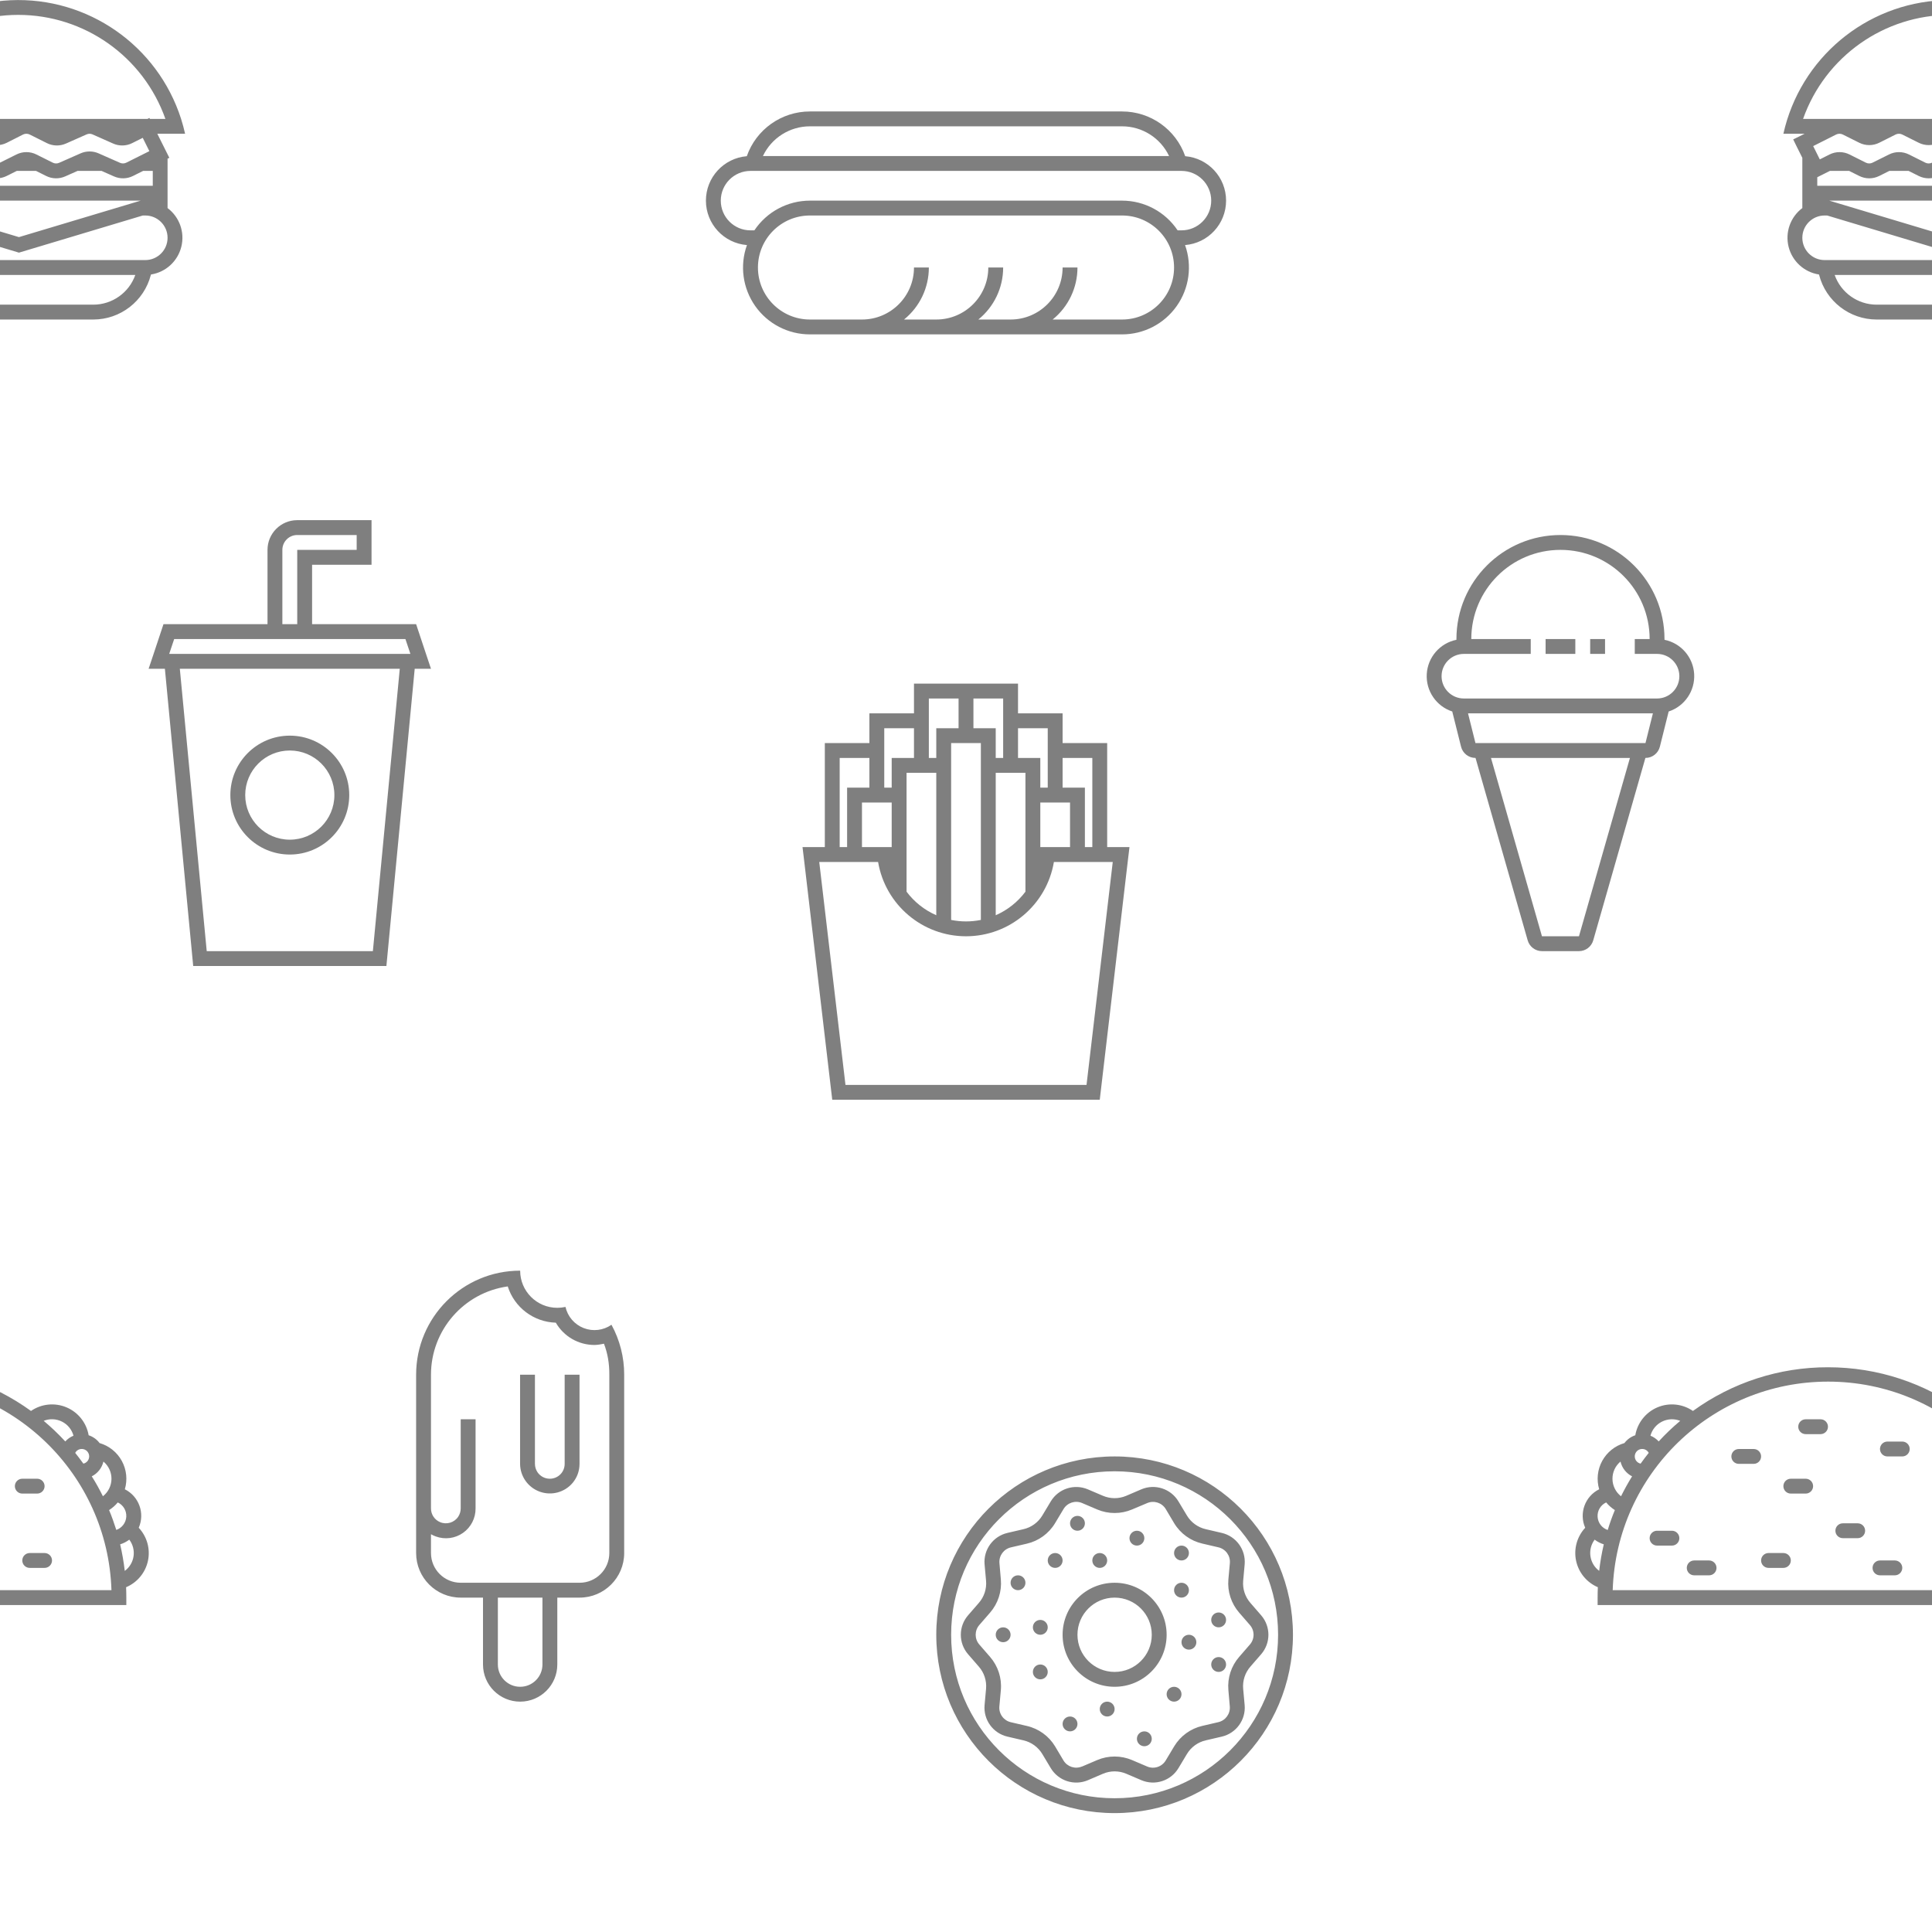
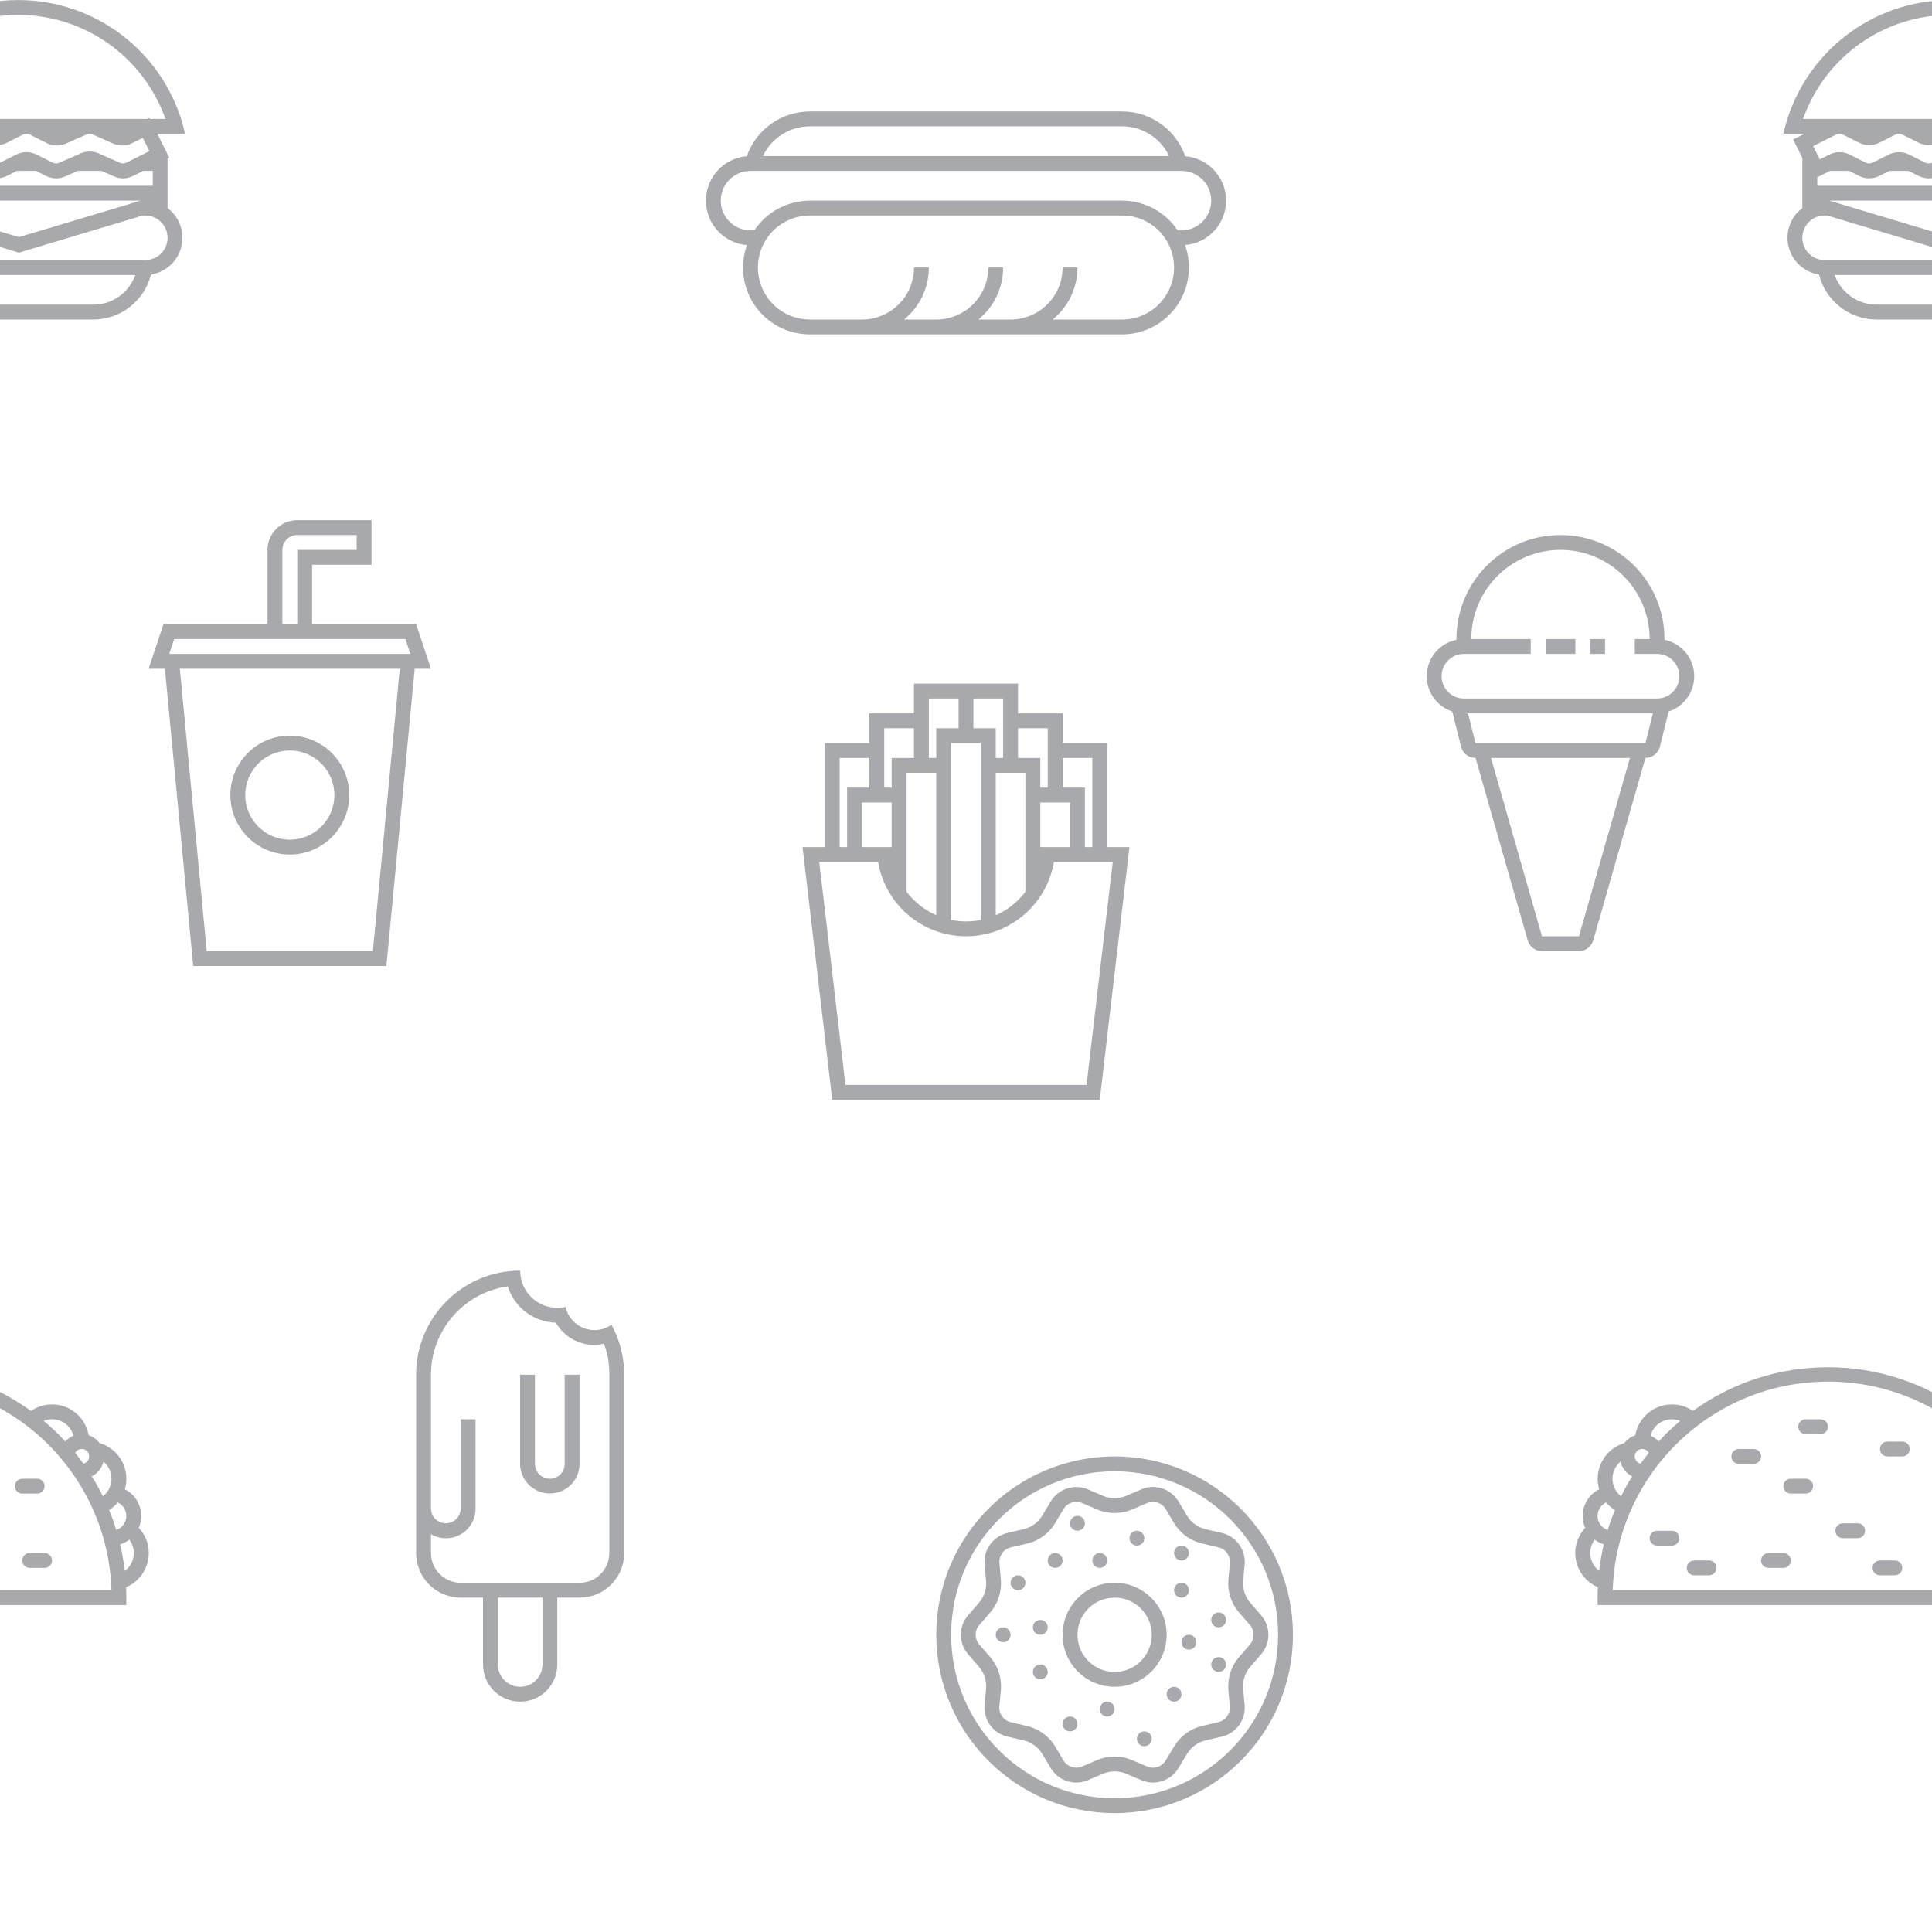
<svg xmlns="http://www.w3.org/2000/svg" width="260" height="260">
-   <g fill="#7F7F7F" fill-rule="evenodd">
+   <g fill="#A7A9AC" fill-rule="evenodd">
    <path d="M24.37 16c.2.65.39 1.32.54 2h-3.74l1.17 2.34.45.9-.24.11V28a5 5 0 0 1-2.23 8.94l-.02.06a8 8 0 0 1-7.75 6h-20a8 8 0 0 1-7.74-6l-.02-.06A5 5 0 0 1-17.45 28v-6.76l-.79-1.58-.44-.9.9-.44.63-.32H-20a23.01 23.01 0 0 1 44.37-2zm-36.82 2a1 1 0 0 0-.44.1l-3.1 1.56.89 1.79 1.31-.66a3 3 0 0 1 2.69 0l2.2 1.1a1 1 0 0 0 .9 0l2.21-1.1a3 3 0 0 1 2.69 0l2.2 1.1a1 1 0 0 0 .9 0l2.21-1.1a3 3 0 0 1 2.69 0l2.2 1.1a1 1 0 0 0 .86.02l2.88-1.27a3 3 0 0 1 2.43 0l2.88 1.27a1 1 0 0 0 .85-.02l3.1-1.55-.89-1.79-1.42.71a3 3 0 0 1-2.56.06l-2.77-1.23a1 1 0 0 0-.4-.09h-.01a1 1 0 0 0-.4.09l-2.78 1.23a3 3 0 0 1-2.56-.06l-2.3-1.15a1 1 0 0 0-.45-.11h-.01a1 1 0 0 0-.44.1L.9 19.22a3 3 0 0 1-2.69 0l-2.2-1.1a1 1 0 0 0-.45-.11h-.01a1 1 0 0 0-.44.1l-2.21 1.11a3 3 0 0 1-2.69 0l-2.2-1.1a1 1 0 0 0-.45-.11h-.01zm0-2h-4.9a21.01 21.01 0 0 1 39.61 0h-2.09l-.06-.13-.26.13h-32.31zm30.35 7.68 1.36-.68h1.3v2h-36v-1.15l.34-.17 1.36-.68h2.59l1.36.68a3 3 0 0 0 2.69 0l1.36-.68h2.59l1.36.68a3 3 0 0 0 2.69 0L2.26 23h2.59l1.36.68a3 3 0 0 0 2.56.06l1.67-.74h3.23l1.67.74a3 3 0 0 0 2.56-.06zM-13.82 27l16.37 4.91L18.93 27h-32.75zm-.63 2h.34l16.66 5 16.67-5h.33a3 3 0 1 1 0 6h-34a3 3 0 1 1 0-6zm1.35 8a6 6 0 0 0 5.65 4h20a6 6 0 0 0 5.66-4H-13.1zM284.37 16c.2.65.39 1.32.54 2h-3.74l1.17 2.34.45.9-.24.11V28a5 5 0 0 1-2.23 8.94l-.02.06a8 8 0 0 1-7.75 6h-20a8 8 0 0 1-7.74-6l-.02-.06a5 5 0 0 1-2.24-8.94v-6.76l-.79-1.58-.44-.9.9-.44.63-.32H240a23.01 23.01 0 0 1 44.37-2zm-36.82 2a1 1 0 0 0-.44.1l-3.1 1.56.89 1.79 1.31-.66a3 3 0 0 1 2.69 0l2.2 1.1a1 1 0 0 0 .9 0l2.21-1.1a3 3 0 0 1 2.69 0l2.2 1.1a1 1 0 0 0 .9 0l2.21-1.1a3 3 0 0 1 2.69 0l2.2 1.1a1 1 0 0 0 .86.02l2.88-1.27a3 3 0 0 1 2.43 0l2.88 1.27a1 1 0 0 0 .85-.02l3.1-1.55-.89-1.79-1.42.71a3 3 0 0 1-2.56.06l-2.77-1.23a1 1 0 0 0-.4-.09h-.01a1 1 0 0 0-.4.09l-2.78 1.23a3 3 0 0 1-2.56-.06l-2.3-1.15a1 1 0 0 0-.45-.11h-.01a1 1 0 0 0-.44.1l-2.21 1.11a3 3 0 0 1-2.69 0l-2.2-1.1a1 1 0 0 0-.45-.11h-.01a1 1 0 0 0-.44.1l-2.21 1.11a3 3 0 0 1-2.69 0l-2.2-1.1a1 1 0 0 0-.45-.11h-.01zm0-2h-4.9a21.01 21.01 0 0 1 39.61 0h-2.09l-.06-.13-.26.13h-32.31zm30.35 7.68 1.36-.68h1.3v2h-36v-1.15l.34-.17 1.36-.68h2.59l1.36.68a3 3 0 0 0 2.69 0l1.36-.68h2.59l1.36.68a3 3 0 0 0 2.69 0l1.36-.68h2.59l1.36.68a3 3 0 0 0 2.56.06l1.67-.74h3.23l1.67.74a3 3 0 0 0 2.56-.06zM246.18 27l16.37 4.91L278.93 27h-32.75zm-.63 2h.34l16.66 5 16.67-5h.33a3 3 0 1 1 0 6h-34a3 3 0 1 1 0-6zm1.35 8a6 6 0 0 0 5.65 4h20a6 6 0 0 0 5.66-4H246.9zM159.5 21.02A9 9 0 0 0 151 15h-42a9 9 0 0 0-8.5 6.02 6 6 0 0 0 .02 11.96A8.99 8.99 0 0 0 109 45h42a9 9 0 0 0 8.48-12.02 6 6 0 0 0 .02-11.96zM151 17h-42a7 7 0 0 0-6.33 4h54.66a7 7 0 0 0-6.33-4zm-9.34 26a8.98 8.98 0 0 0 3.34-7h-2a7 7 0 0 1-7 7h-4.34a8.98 8.98 0 0 0 3.34-7h-2a7 7 0 0 1-7 7h-4.34a8.98 8.98 0 0 0 3.34-7h-2a7 7 0 0 1-7 7h-7a7 7 0 1 1 0-14h42a7 7 0 1 1 0 14h-9.34zM109 27a9 9 0 0 0-7.48 4H101a4 4 0 1 1 0-8h58a4 4 0 0 1 0 8h-.52a9 9 0 0 0-7.48-4h-42zM39 115a8 8 0 1 0 0-16 8 8 0 0 0 0 16zm6-8a6 6 0 1 1-12 0 6 6 0 0 1 12 0zm-3-29v-2h8v-6H40a4 4 0 0 0-4 4v10H22l-1.33 4-.67 2h2.19L26 130h26l3.81-40H58l-.67-2L56 84H42v-6zm-4-4v10h2V74h8v-2h-8a2 2 0 0 0-2 2zm2 12h14.56l.67 2H22.77l.67-2H40zm13.8 4H24.2l3.62 38h22.36l3.62-38zM129 92h-6v4h-6v4h-6v14h-3l.24 2 3.76 32h36l3.76-32 .24-2h-3v-14h-6v-4h-6v-4h-8zm18 22v-12h-4v4h3v8h1zm-3 0v-6h-4v6h4zm-6 6v-16h-4v19.17c1.6-.7 2.97-1.8 4-3.17zm-6 3.8V100h-4v23.8a10.04 10.04 0 0 0 4 0zm-6-.63V104h-4v16a10.04 10.04 0 0 0 4 3.17zm-6-9.17v-6h-4v6h4zm-6 0v-8h3v-4h-4v12h1zm27-12v-4h-4v4h3v4h1v-4zm-6 0v-8h-4v4h3v4h1zm-6-4v-4h-4v8h1v-4h3zm-6 4v-4h-4v8h1v-4h3zm7 24a12 12 0 0 0 11.83-10h7.92l-3.53 30h-32.44l-3.53-30h7.92A12 12 0 0 0 130 126zM212 86v2h-4v-2h4zm4 0h-2v2h2v-2zm-20 0v.1a5 5 0 0 0-.56 9.65l.06.25 1.12 4.48a2 2 0 0 0 1.94 1.52h.01l7.02 24.55a2 2 0 0 0 1.92 1.45h4.98a2 2 0 0 0 1.92-1.45l7.02-24.55a2 2 0 0 0 1.95-1.52L224.5 96l.06-.25a5 5 0 0 0-.56-9.65V86a14 14 0 0 0-28 0zm4 0h6v2h-9a3 3 0 1 0 0 6h26a3 3 0 1 0 0-6h-3v-2h2a12 12 0 1 0-24 0h2zm-1.44 14-1-4h24.88l-1 4h-22.88zm8.95 26-6.86-24h18.7l-6.86 24h-4.98zM150 242a22 22 0 1 0 0-44 22 22 0 0 0 0 44zm24-22a24 24 0 1 1-48 0 24 24 0 0 1 48 0zm-28.38 17.73 2.04-.87a6 6 0 0 1 4.68 0l2.04.87a2 2 0 0 0 2.5-.82l1.14-1.9a6 6 0 0 1 3.79-2.75l2.15-.5a2 2 0 0 0 1.54-2.12l-.19-2.2a6 6 0 0 1 1.45-4.46l1.45-1.67a2 2 0 0 0 0-2.62l-1.45-1.67a6 6 0 0 1-1.45-4.46l.2-2.2a2 2 0 0 0-1.55-2.13l-2.15-.5a6 6 0 0 1-3.8-2.75l-1.13-1.9a2 2 0 0 0-2.5-.8l-2.04.86a6 6 0 0 1-4.68 0l-2.04-.87a2 2 0 0 0-2.5.82l-1.14 1.9a6 6 0 0 1-3.79 2.75l-2.15.5a2 2 0 0 0-1.54 2.12l.19 2.2a6 6 0 0 1-1.45 4.46l-1.45 1.67a2 2 0 0 0 0 2.62l1.45 1.67a6 6 0 0 1 1.45 4.46l-.2 2.2a2 2 0 0 0 1.55 2.13l2.15.5a6 6 0 0 1 3.8 2.75l1.13 1.9a2 2 0 0 0 2.5.8zm2.82.97a4 4 0 0 1 3.12 0l2.04.87a4 4 0 0 0 4.99-1.62l1.14-1.9a4 4 0 0 1 2.53-1.84l2.15-.5a4 4 0 0 0 3.09-4.24l-.2-2.2a4 4 0 0 1 .97-2.98l1.45-1.67a4 4 0 0 0 0-5.24l-1.45-1.67a4 4 0 0 1-.97-2.97l.2-2.2a4 4 0 0 0-3.09-4.25l-2.15-.5a4 4 0 0 1-2.53-1.84l-1.14-1.9a4 4 0 0 0-5-1.62l-2.03.87a4 4 0 0 1-3.12 0l-2.04-.87a4 4 0 0 0-4.99 1.62l-1.14 1.9a4 4 0 0 1-2.53 1.84l-2.15.5a4 4 0 0 0-3.09 4.24l.2 2.2a4 4 0 0 1-.97 2.98l-1.45 1.67a4 4 0 0 0 0 5.24l1.45 1.67a4 4 0 0 1 .97 2.97l-.2 2.2a4 4 0 0 0 3.09 4.25l2.15.5a4 4 0 0 1 2.53 1.84l1.14 1.9a4 4 0 0 0 5 1.62l2.03-.87zM152 207a1 1 0 1 1 2 0 1 1 0 0 1-2 0zm6 2a1 1 0 1 1 2 0 1 1 0 0 1-2 0zm-11 1a1 1 0 1 1 2 0 1 1 0 0 1-2 0zm-6 0a1 1 0 1 1 2 0 1 1 0 0 1-2 0zm3-5a1 1 0 1 1 2 0 1 1 0 0 1-2 0zm-8 8a1 1 0 1 1 2 0 1 1 0 0 1-2 0zm3 6a1 1 0 1 1 2 0 1 1 0 0 1-2 0zm0 6a1 1 0 1 1 2 0 1 1 0 0 1-2 0zm4 7a1 1 0 1 1 2 0 1 1 0 0 1-2 0zm5-2a1 1 0 1 1 2 0 1 1 0 0 1-2 0zm5 4a1 1 0 1 1 2 0 1 1 0 0 1-2 0zm4-6a1 1 0 1 1 2 0 1 1 0 0 1-2 0zm6-4a1 1 0 1 1 2 0 1 1 0 0 1-2 0zm-4-3a1 1 0 1 1 2 0 1 1 0 0 1-2 0zm4-3a1 1 0 1 1 2 0 1 1 0 0 1-2 0zm-5-4a1 1 0 1 1 2 0 1 1 0 0 1-2 0zm-24 6a1 1 0 1 1 2 0 1 1 0 0 1-2 0zm16 5a5 5 0 1 0 0-10 5 5 0 0 0 0 10zm7-5a7 7 0 1 1-14 0 7 7 0 0 1 14 0zm86-29a1 1 0 0 0 0 2h2a1 1 0 0 0 0-2h-2zm19 9a1 1 0 0 1 1-1h2a1 1 0 0 1 0 2h-2a1 1 0 0 1-1-1zm-14 5a1 1 0 0 0 0 2h2a1 1 0 0 0 0-2h-2zm-25 1a1 1 0 0 0 0 2h2a1 1 0 0 0 0-2h-2zm5 4a1 1 0 0 0 0 2h2a1 1 0 0 0 0-2h-2zm9 0a1 1 0 0 1 1-1h2a1 1 0 0 1 0 2h-2a1 1 0 0 1-1-1zm15 1a1 1 0 0 1 1-1h2a1 1 0 0 1 0 2h-2a1 1 0 0 1-1-1zm12-2a1 1 0 0 0 0 2h2a1 1 0 0 0 0-2h-2zm-11-14a1 1 0 0 1 1-1h2a1 1 0 0 1 0 2h-2a1 1 0 0 1-1-1zm-19 0a1 1 0 0 0 0 2h2a1 1 0 0 0 0-2h-2zm6 5a1 1 0 0 1 1-1h2a1 1 0 0 1 0 2h-2a1 1 0 0 1-1-1zm-25 15c0-.47.01-.94.03-1.4a5 5 0 0 1-1.7-8 3.99 3.99 0 0 1 1.88-5.18 5 5 0 0 1 3.4-6.22 3 3 0 0 1 1.46-1.05 5 5 0 0 1 7.76-3.27A30.86 30.86 0 0 1 246 184c6.79 0 13.06 2.18 18.17 5.88a5 5 0 0 1 7.76 3.27 3 3 0 0 1 1.47 1.05 5 5 0 0 1 3.4 6.22 4 4 0 0 1 1.87 5.18 4.98 4.98 0 0 1-1.7 8c.02.46.03.93.03 1.4v1h-62v-1zm.83-7.17a30.9 30.9 0 0 0-.62 3.57 3 3 0 0 1-.61-4.2c.37.28.78.49 1.23.63zm1.49-4.61c-.36.87-.68 1.76-.96 2.68a2 2 0 0 1-.21-3.71c.33.4.73.75 1.17 1.03zm2.32-4.54c-.54.86-1.03 1.76-1.49 2.68a3 3 0 0 1-.07-4.67 3 3 0 0 0 1.56 1.99zm1.14-1.7c.35-.5.72-.98 1.1-1.46a1 1 0 1 0-1.1 1.45zm5.34-5.77c-1.03.86-2 1.79-2.9 2.77a3 3 0 0 0-1.11-.77 3 3 0 0 1 4-2zm42.66 2.77c-.9-.98-1.87-1.9-2.9-2.77a3 3 0 0 1 4.01 2 3 3 0 0 0-1.1.77zm1.34 1.54c.38.48.75.96 1.1 1.45a1 1 0 1 0-1.1-1.45zm3.73 5.84c-.46-.92-.95-1.82-1.5-2.68a3 3 0 0 0 1.57-1.99 3 3 0 0 1-.07 4.67zm1.8 4.53c-.29-.9-.6-1.8-.97-2.67.44-.28.84-.63 1.17-1.03a2 2 0 0 1-.2 3.7zm1.14 5.51c-.14-1.21-.35-2.4-.62-3.57.45-.14.86-.35 1.23-.63a2.99 2.99 0 0 1-.6 4.2zM275 214a29 29 0 0 0-57.97 0h57.96zM72.33 198.12c-.21-.32-.34-.7-.34-1.12v-12h-2v12a4.01 4.01 0 0 0 7.09 2.54c.57-.69.91-1.57.91-2.54v-12h-2v12a1.99 1.99 0 0 1-2 2 2 2 0 0 1-1.66-.88zM75 176c.38 0 .74-.04 1.1-.12a4 4 0 0 0 6.19 2.4A13.94 13.94 0 0 1 84 185v24a6 6 0 0 1-6 6h-3v9a5 5 0 1 1-10 0v-9h-3a6 6 0 0 1-6-6v-24a14 14 0 0 1 14-14 5 5 0 0 0 5 5zm-17 15v12a1.99 1.99 0 0 0 1.22 1.84 2 2 0 0 0 2.44-.72c.21-.32.34-.7.34-1.12v-12h2v12a3.98 3.98 0 0 1-5.35 3.77 3.98 3.98 0 0 1-.65-.3V209a4 4 0 0 0 4 4h16a4 4 0 0 0 4-4v-24c.01-1.53-.23-2.88-.72-4.17-.43.1-.87.16-1.28.17a6 6 0 0 1-5.2-3 7 7 0 0 1-6.47-4.88A12 12 0 0 0 58 185v6zm9 24v9a3 3 0 1 0 6 0v-9h-6zM-17 191a1 1 0 0 0 0 2h2a1 1 0 0 0 0-2h-2zm19 9a1 1 0 0 1 1-1h2a1 1 0 0 1 0 2H3a1 1 0 0 1-1-1zm-14 5a1 1 0 0 0 0 2h2a1 1 0 0 0 0-2h-2zm-25 1a1 1 0 0 0 0 2h2a1 1 0 0 0 0-2h-2zm5 4a1 1 0 0 0 0 2h2a1 1 0 0 0 0-2h-2zm9 0a1 1 0 0 1 1-1h2a1 1 0 0 1 0 2h-2a1 1 0 0 1-1-1zm15 1a1 1 0 0 1 1-1h2a1 1 0 0 1 0 2h-2a1 1 0 0 1-1-1zm12-2a1 1 0 0 0 0 2h2a1 1 0 0 0 0-2H4zm-11-14a1 1 0 0 1 1-1h2a1 1 0 0 1 0 2h-2a1 1 0 0 1-1-1zm-19 0a1 1 0 0 0 0 2h2a1 1 0 0 0 0-2h-2zm6 5a1 1 0 0 1 1-1h2a1 1 0 0 1 0 2h-2a1 1 0 0 1-1-1zm-25 15c0-.47.01-.94.03-1.4a5 5 0 0 1-1.7-8 3.99 3.99 0 0 1 1.88-5.18 5 5 0 0 1 3.4-6.22 3 3 0 0 1 1.46-1.05 5 5 0 0 1 7.76-3.27A30.86 30.86 0 0 1-14 184c6.79 0 13.06 2.18 18.17 5.88a5 5 0 0 1 7.76 3.27 3 3 0 0 1 1.47 1.05 5 5 0 0 1 3.4 6.22 4 4 0 0 1 1.87 5.18 4.98 4.98 0 0 1-1.7 8c.02.46.03.93.03 1.4v1h-62v-1zm.83-7.17a30.9 30.9 0 0 0-.62 3.57 3 3 0 0 1-.61-4.2c.37.28.78.49 1.23.63zm1.49-4.61c-.36.87-.68 1.76-.96 2.68a2 2 0 0 1-.21-3.71c.33.4.73.75 1.17 1.03zm2.32-4.54c-.54.86-1.03 1.76-1.49 2.68a3 3 0 0 1-.07-4.67 3 3 0 0 0 1.56 1.99zm1.14-1.7c.35-.5.72-.98 1.1-1.46a1 1 0 1 0-1.1 1.45zm5.34-5.77c-1.03.86-2 1.79-2.9 2.77a3 3 0 0 0-1.11-.77 3 3 0 0 1 4-2zm42.66 2.77c-.9-.98-1.87-1.9-2.9-2.77a3 3 0 0 1 4.01 2 3 3 0 0 0-1.1.77zm1.34 1.54c.38.48.75.96 1.1 1.45a1 1 0 1 0-1.1-1.45zm3.73 5.84c-.46-.92-.95-1.82-1.5-2.68a3 3 0 0 0 1.57-1.99 3 3 0 0 1-.07 4.67zm1.8 4.53c-.29-.9-.6-1.8-.97-2.67.44-.28.84-.63 1.17-1.03a2 2 0 0 1-.2 3.7zm1.14 5.51c-.14-1.21-.35-2.4-.62-3.57.45-.14.86-.35 1.23-.63a2.99 2.99 0 0 1-.6 4.2zM15 214a29 29 0 0 0-57.97 0h57.96z" />
  </g>
</svg>
